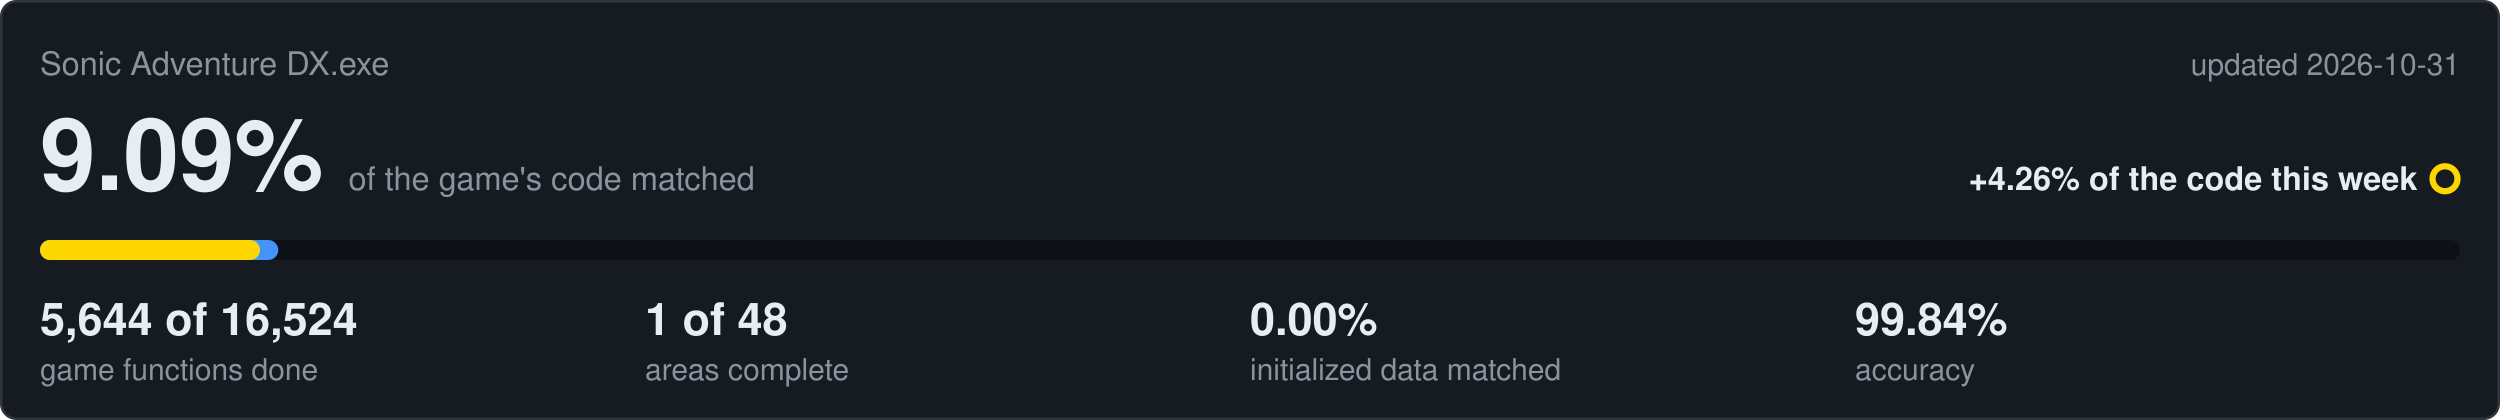
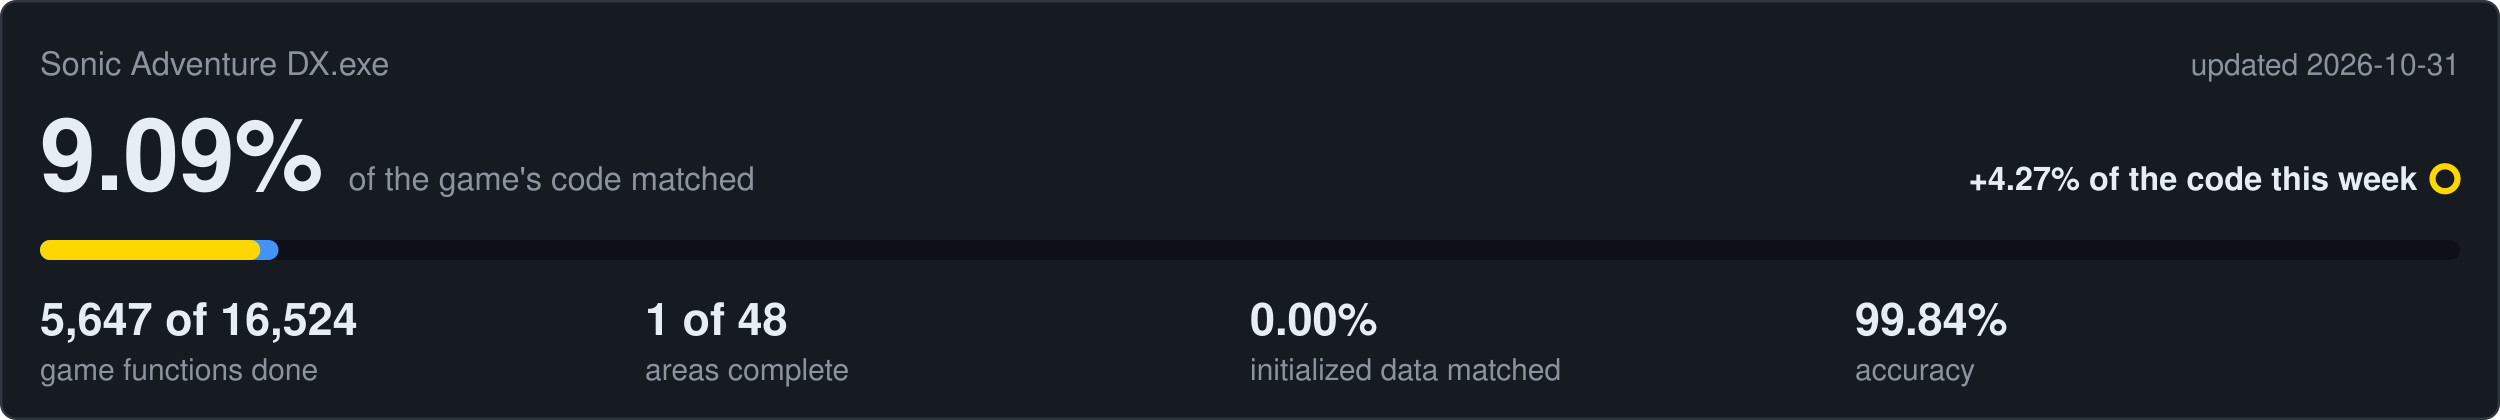
<svg xmlns="http://www.w3.org/2000/svg" viewBox="0 0 1000 168" width="1000" height="168">
  <rect x="0.5" y="0.5" width="999" height="167" rx="6" fill="#161b22" stroke="#30363d" />
  <text x="16" y="30" font-family="Segoe UI,Helvetica,Arial,sans-serif" font-size="13" fill="#8b949e">Sonic Adventure DX.exe</text>
  <text x="984" y="30" text-anchor="end" font-family="Segoe UI,Helvetica,Arial,sans-serif" font-size="12" fill="#8b949e">updated 2026-10-31</text>
  <text x="16" y="76" font-family="Segoe UI,Helvetica,Arial,sans-serif" font-size="40" font-weight="600" fill="#e6edf3">9.09%<tspan dx="10" font-size="13" font-weight="400" fill="#8b949e">of the game's code matched</tspan>
  </text>
-   <text x="967" y="76" text-anchor="end" font-family="Segoe UI,Helvetica,Arial,sans-serif" font-size="13" font-weight="600" fill="#e6edf3">+4.26% of the code this week</text>
+   <text x="967" y="76" text-anchor="end" font-family="Segoe UI,Helvetica,Arial,sans-serif" font-size="13" font-weight="600" fill="#e6edf3">+4.27% of the code this week</text>
  <circle cx="978" cy="71.5" r="5" fill="none" stroke="#ffd700" stroke-width="2.5" />
  <rect x="16" y="96" width="968" height="8" rx="4" fill="#0d1117" />
-   <rect x="16" y="96" width="95.3" height="8" rx="4" fill="#4493f8" />
-   <rect x="16" y="96" width="88.0" height="8" rx="4" fill="#ffd700" />
-   <text x="16" y="134" font-family="Segoe UI,Helvetica,Arial,sans-serif" font-size="18" font-weight="600" fill="#e6edf3">5,644 of 16,524</text>
+   <rect x="16" y="96" width="95.4" height="8" rx="4" fill="#4493f8" />
+   <rect x="16" y="96" width="88.1" height="8" rx="4" fill="#ffd700" />
+   <text x="16" y="134" font-family="Segoe UI,Helvetica,Arial,sans-serif" font-size="18" font-weight="600" fill="#e6edf3">5,647 of 16,524</text>
  <text x="16" y="152" font-family="Segoe UI,Helvetica,Arial,sans-serif" font-size="12" fill="#8b949e">game functions done</text>
  <text x="258" y="134" font-family="Segoe UI,Helvetica,Arial,sans-serif" font-size="18" font-weight="600" fill="#e6edf3">1 of 48</text>
  <text x="258" y="152" font-family="Segoe UI,Helvetica,Arial,sans-serif" font-size="12" fill="#8b949e">areas complete</text>
  <text x="500" y="134" font-family="Segoe UI,Helvetica,Arial,sans-serif" font-size="18" font-weight="600" fill="#e6edf3">0.00%</text>
  <text x="500" y="152" font-family="Segoe UI,Helvetica,Arial,sans-serif" font-size="12" fill="#8b949e">initialized data matched</text>
  <text x="742" y="134" font-family="Segoe UI,Helvetica,Arial,sans-serif" font-size="18" font-weight="600" fill="#e6edf3">99.84%</text>
  <text x="742" y="152" font-family="Segoe UI,Helvetica,Arial,sans-serif" font-size="12" fill="#8b949e">accuracy</text>
</svg>
